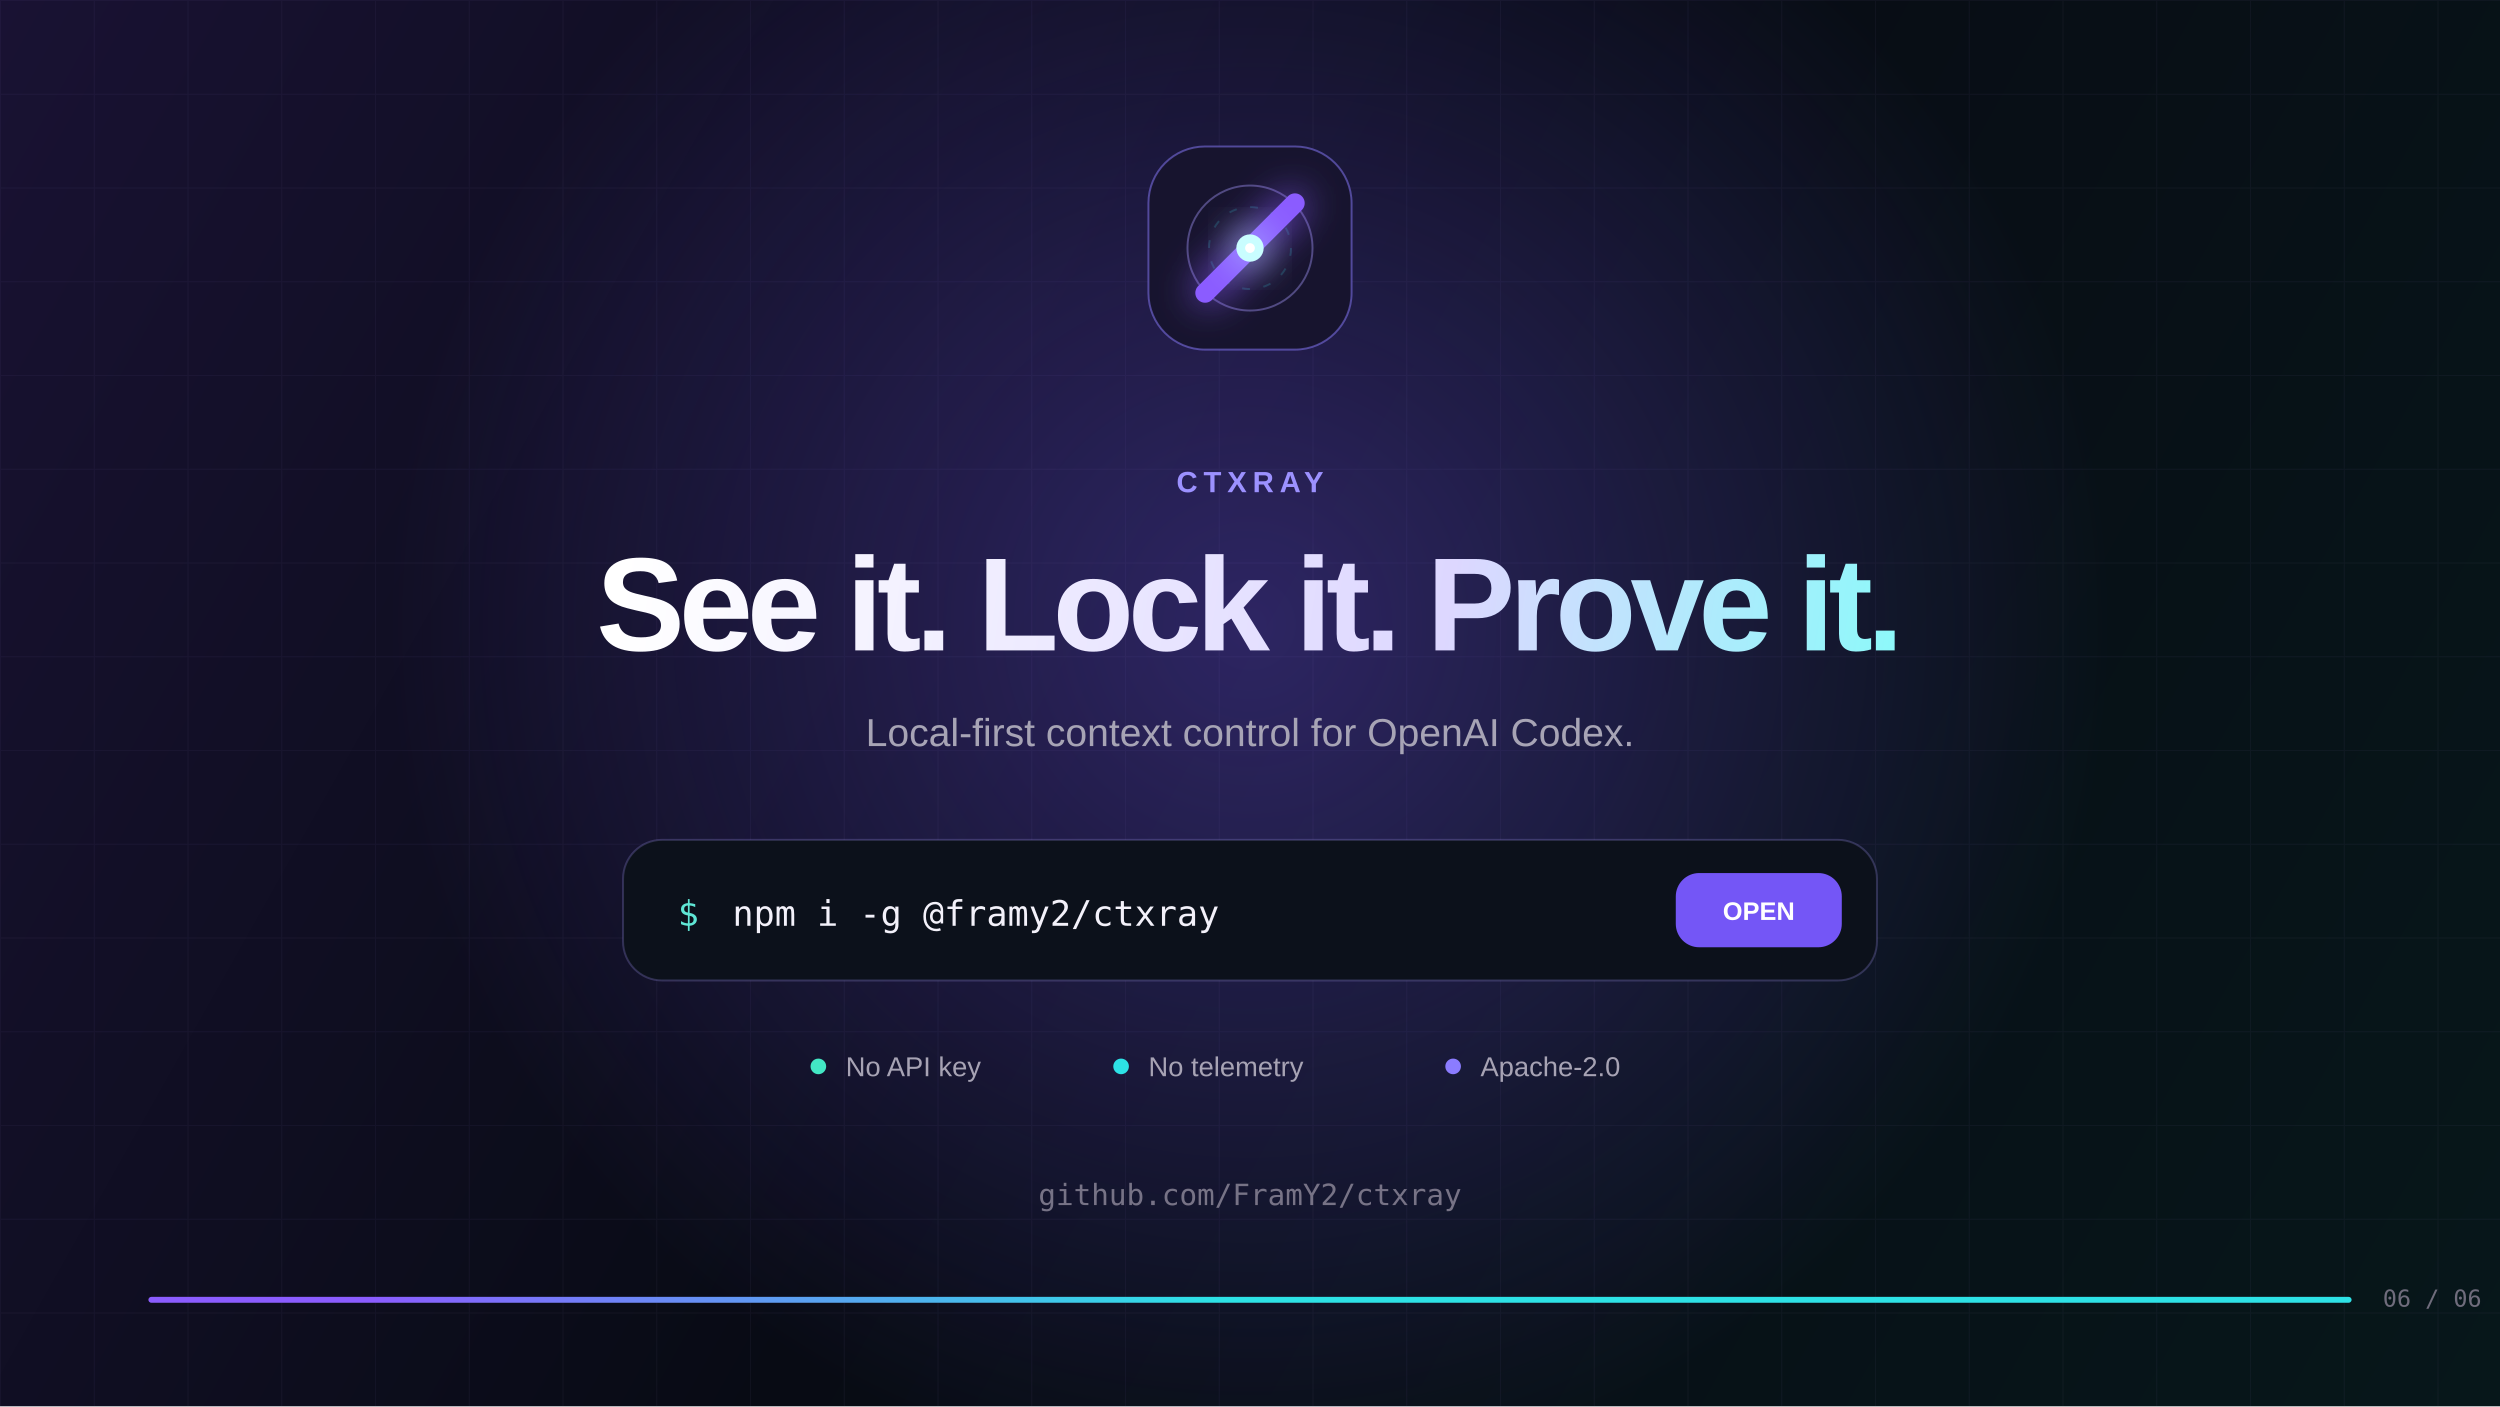
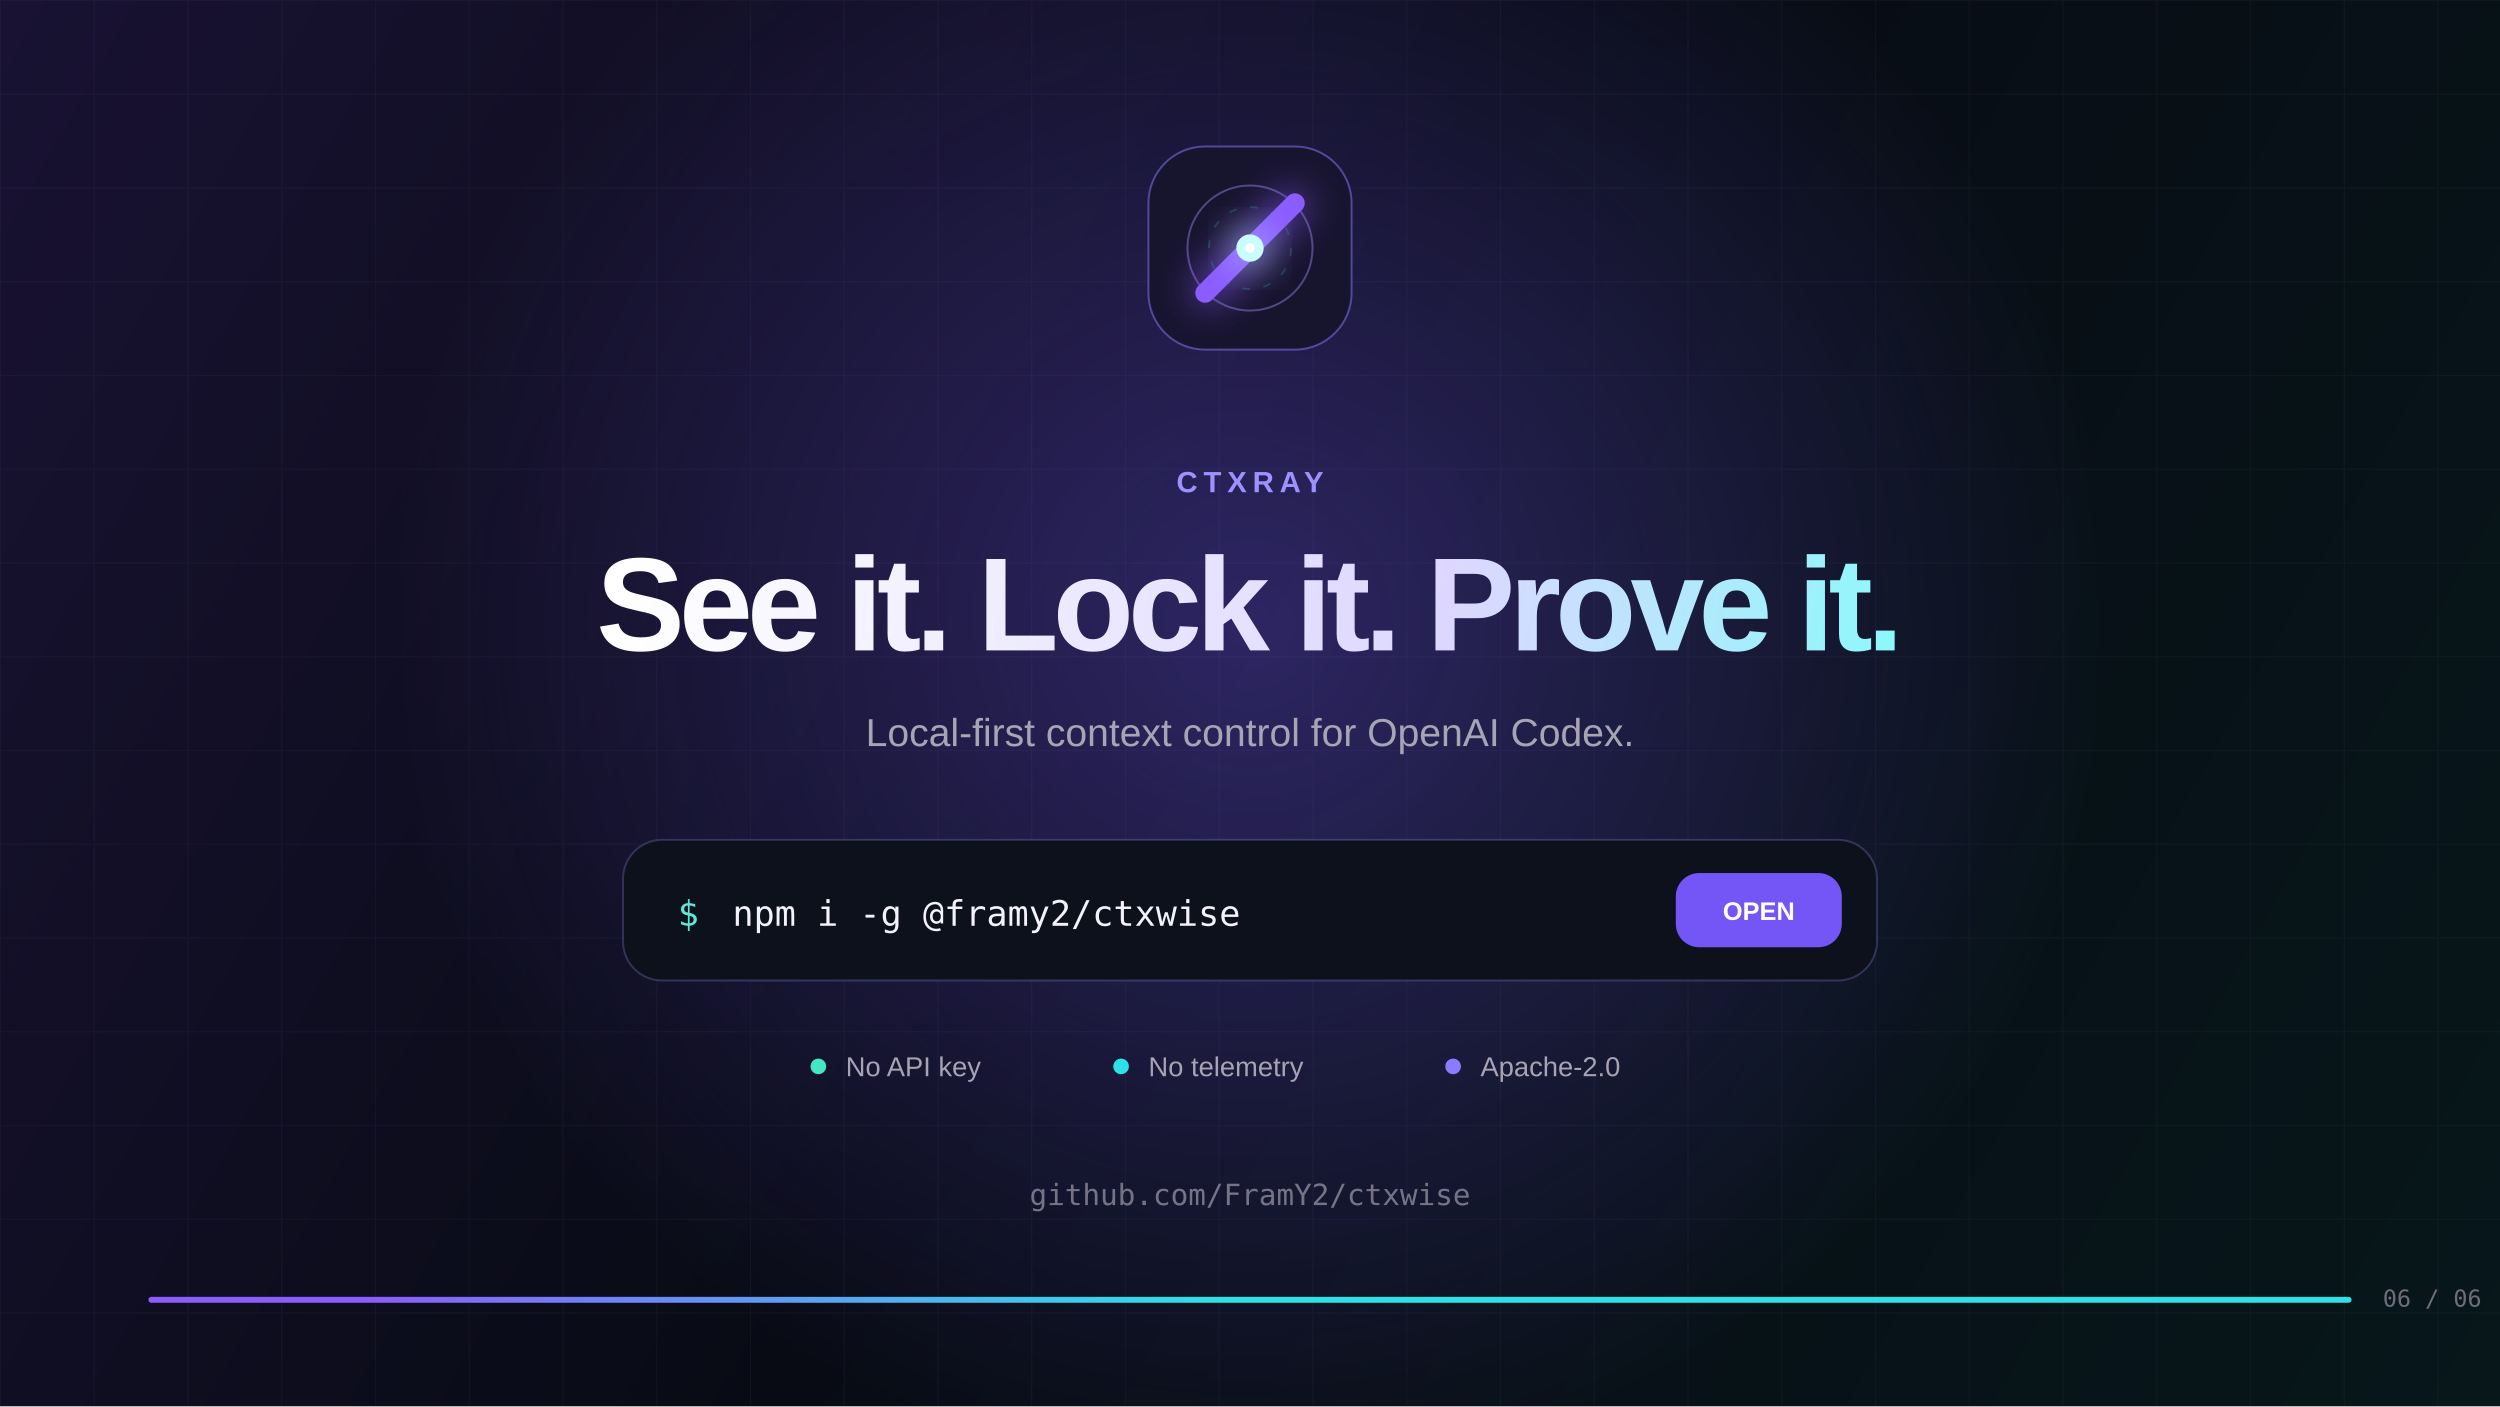
<svg xmlns="http://www.w3.org/2000/svg" width="1280" height="720" viewBox="0 0 1280 720">
  <defs>
    <linearGradient id="bg" x1="0" y1="0" x2="1280" y2="720" gradientUnits="userSpaceOnUse">
      <stop stop-color="#191233" />
      <stop offset=".47" stop-color="#080B14" />
      <stop offset="1" stop-color="#07171A" />
    </linearGradient>
    <radialGradient id="orb">
      <stop stop-color="#7456F6" stop-opacity=".35" />
      <stop offset="1" stop-color="#7456F6" stop-opacity="0" />
    </radialGradient>
    <linearGradient id="ray" x1="532" y1="420" x2="748" y2="204" gradientUnits="userSpaceOnUse">
      <stop stop-color="#8B5CFF" />
      <stop offset="1" stop-color="#2DE2E6" />
    </linearGradient>
    <linearGradient id="copy" x1="320" y1="278" x2="960" y2="380" gradientUnits="userSpaceOnUse">
      <stop stop-color="#FFFFFF" />
      <stop offset=".65" stop-color="#DDD7FF" />
      <stop offset="1" stop-color="#8EF8FA" />
    </linearGradient>
    <pattern id="grid" width="48" height="48" patternUnits="userSpaceOnUse">
      <path d="M48 0H0V48" fill="none" stroke="#B6ADFF" stroke-opacity=".045" />
    </pattern>
    <filter id="glow" x="-100%" y="-100%" width="300%" height="300%">
      <feGaussianBlur stdDeviation="10" result="b" />
      <feMerge>
        <feMergeNode in="b" />
        <feMergeNode in="SourceGraphic" />
      </feMerge>
    </filter>
  </defs>
  <rect width="1280" height="720" fill="url(#bg)" />
  <rect width="1280" height="720" fill="url(#grid)" />
  <circle cx="640" cy="320" r="440" fill="url(#orb)" />
  <g transform="translate(588 75)">
    <rect width="104" height="104" rx="29" fill="#17142E" stroke="#8B7CFF" stroke-opacity=".5" />
    <circle cx="52" cy="52" r="32" fill="none" stroke="#A99BFF" stroke-opacity=".4" />
    <circle cx="52" cy="52" r="21" fill="none" stroke="#2DE2E6" stroke-opacity=".18" stroke-dasharray="4 7" />
    <path d="M29 75 75 29" stroke="url(#ray)" stroke-width="10" stroke-linecap="round" filter="url(#glow)" />
    <circle cx="52" cy="52" r="7" fill="#C9FDFF" filter="url(#glow)" />
    <circle cx="52" cy="52" r="2.5" fill="#FFFFFF" />
  </g>
  <g font-family="Segoe UI, Arial, sans-serif" text-anchor="middle">
    <text x="640" y="252" fill="#9C91FF" font-size="15" font-weight="700" letter-spacing="3">CTXRAY</text>
    <text x="640" y="333" fill="url(#copy)" font-size="68" font-weight="770" letter-spacing="-3">See it. Lock it. Prove it.</text>
    <text x="640" y="382" fill="#A7A4B5" font-size="20">Local-first context control for OpenAI Codex.</text>
  </g>
  <g transform="translate(319 430)" font-family="Consolas, monospace">
    <rect width="642" height="72" rx="20" fill="#0C111B" stroke="#A99BFF" stroke-opacity=".24" />
    <text x="28" y="44" fill="#5FE6D5" font-size="18">$</text>
-     <text x="56" y="44" fill="#F3F1FA" font-size="18">npm i -g @framy2/ctxray</text>
+     <text x="56" y="44" fill="#F3F1FA" font-size="18">npm i -g @framy2/ctxwise</text>
    <rect x="539" y="17" width="85" height="38" rx="12" fill="#7456F6" />
    <text x="581.5" y="41" text-anchor="middle" fill="#FFFFFF" font-family="Segoe UI, Arial, sans-serif" font-size="13" font-weight="700">OPEN</text>
  </g>
  <g transform="translate(413 540)" font-family="Segoe UI, Arial, sans-serif">
    <g>
      <circle cx="6" cy="6" r="4" fill="#43E7C4" />
      <text x="20" y="11" fill="#A7A3B4" font-size="14">No API key</text>
    </g>
    <g transform="translate(155)">
      <circle cx="6" cy="6" r="4" fill="#2DE2E6" />
      <text x="20" y="11" fill="#A7A3B4" font-size="14">No telemetry</text>
    </g>
    <g transform="translate(325)">
      <circle cx="6" cy="6" r="4" fill="#8B7CFF" />
      <text x="20" y="11" fill="#A7A3B4" font-size="14">Apache-2.0</text>
    </g>
  </g>
-   <text x="640" y="617" text-anchor="middle" fill="#777386" font-family="Consolas, monospace" font-size="15">github.com/FramY2/ctxray</text>
+   <text x="640" y="617" text-anchor="middle" fill="#777386" font-family="Consolas, monospace" font-size="15">github.com/FramY2/ctxwise</text>
  <g transform="translate(76 664)">
    <rect width="1128" height="3" rx="1.5" fill="#25293A" />
    <rect width="1128" height="3" rx="1.5" fill="url(#ray)" />
    <text x="1144" y="5" fill="#6F6C7C" font-family="Consolas, monospace" font-size="12">06 / 06</text>
  </g>
</svg>
